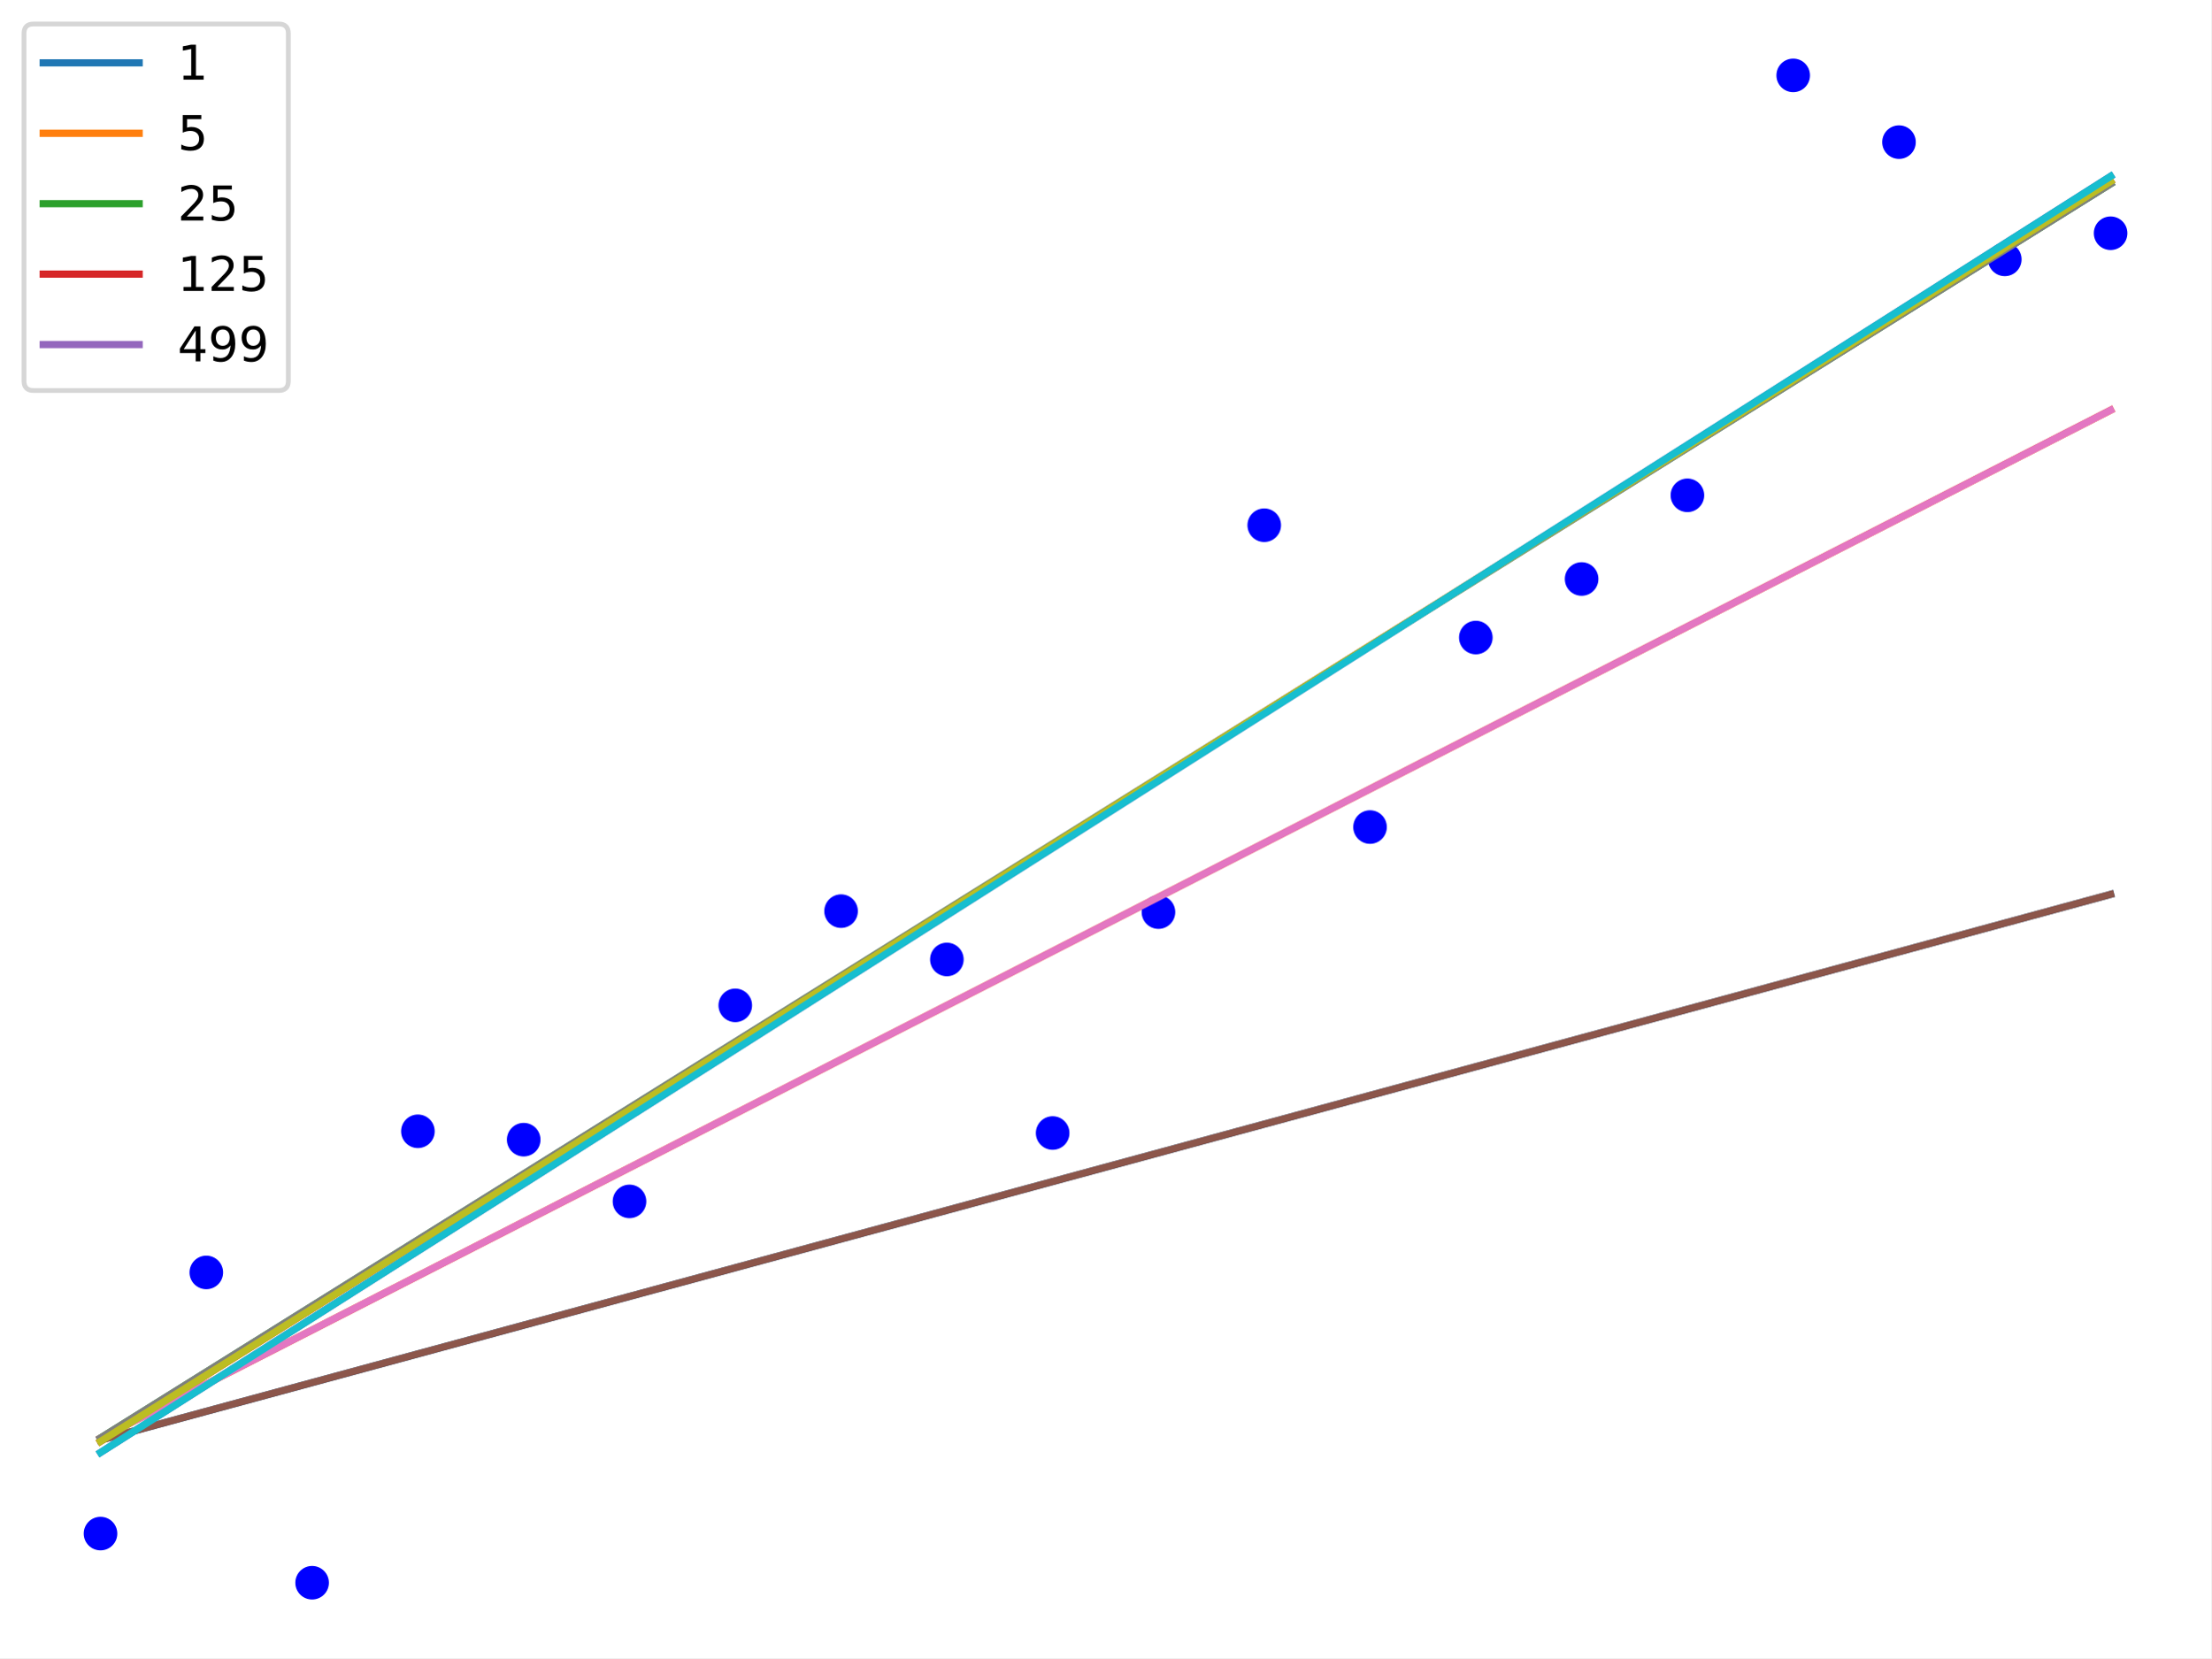
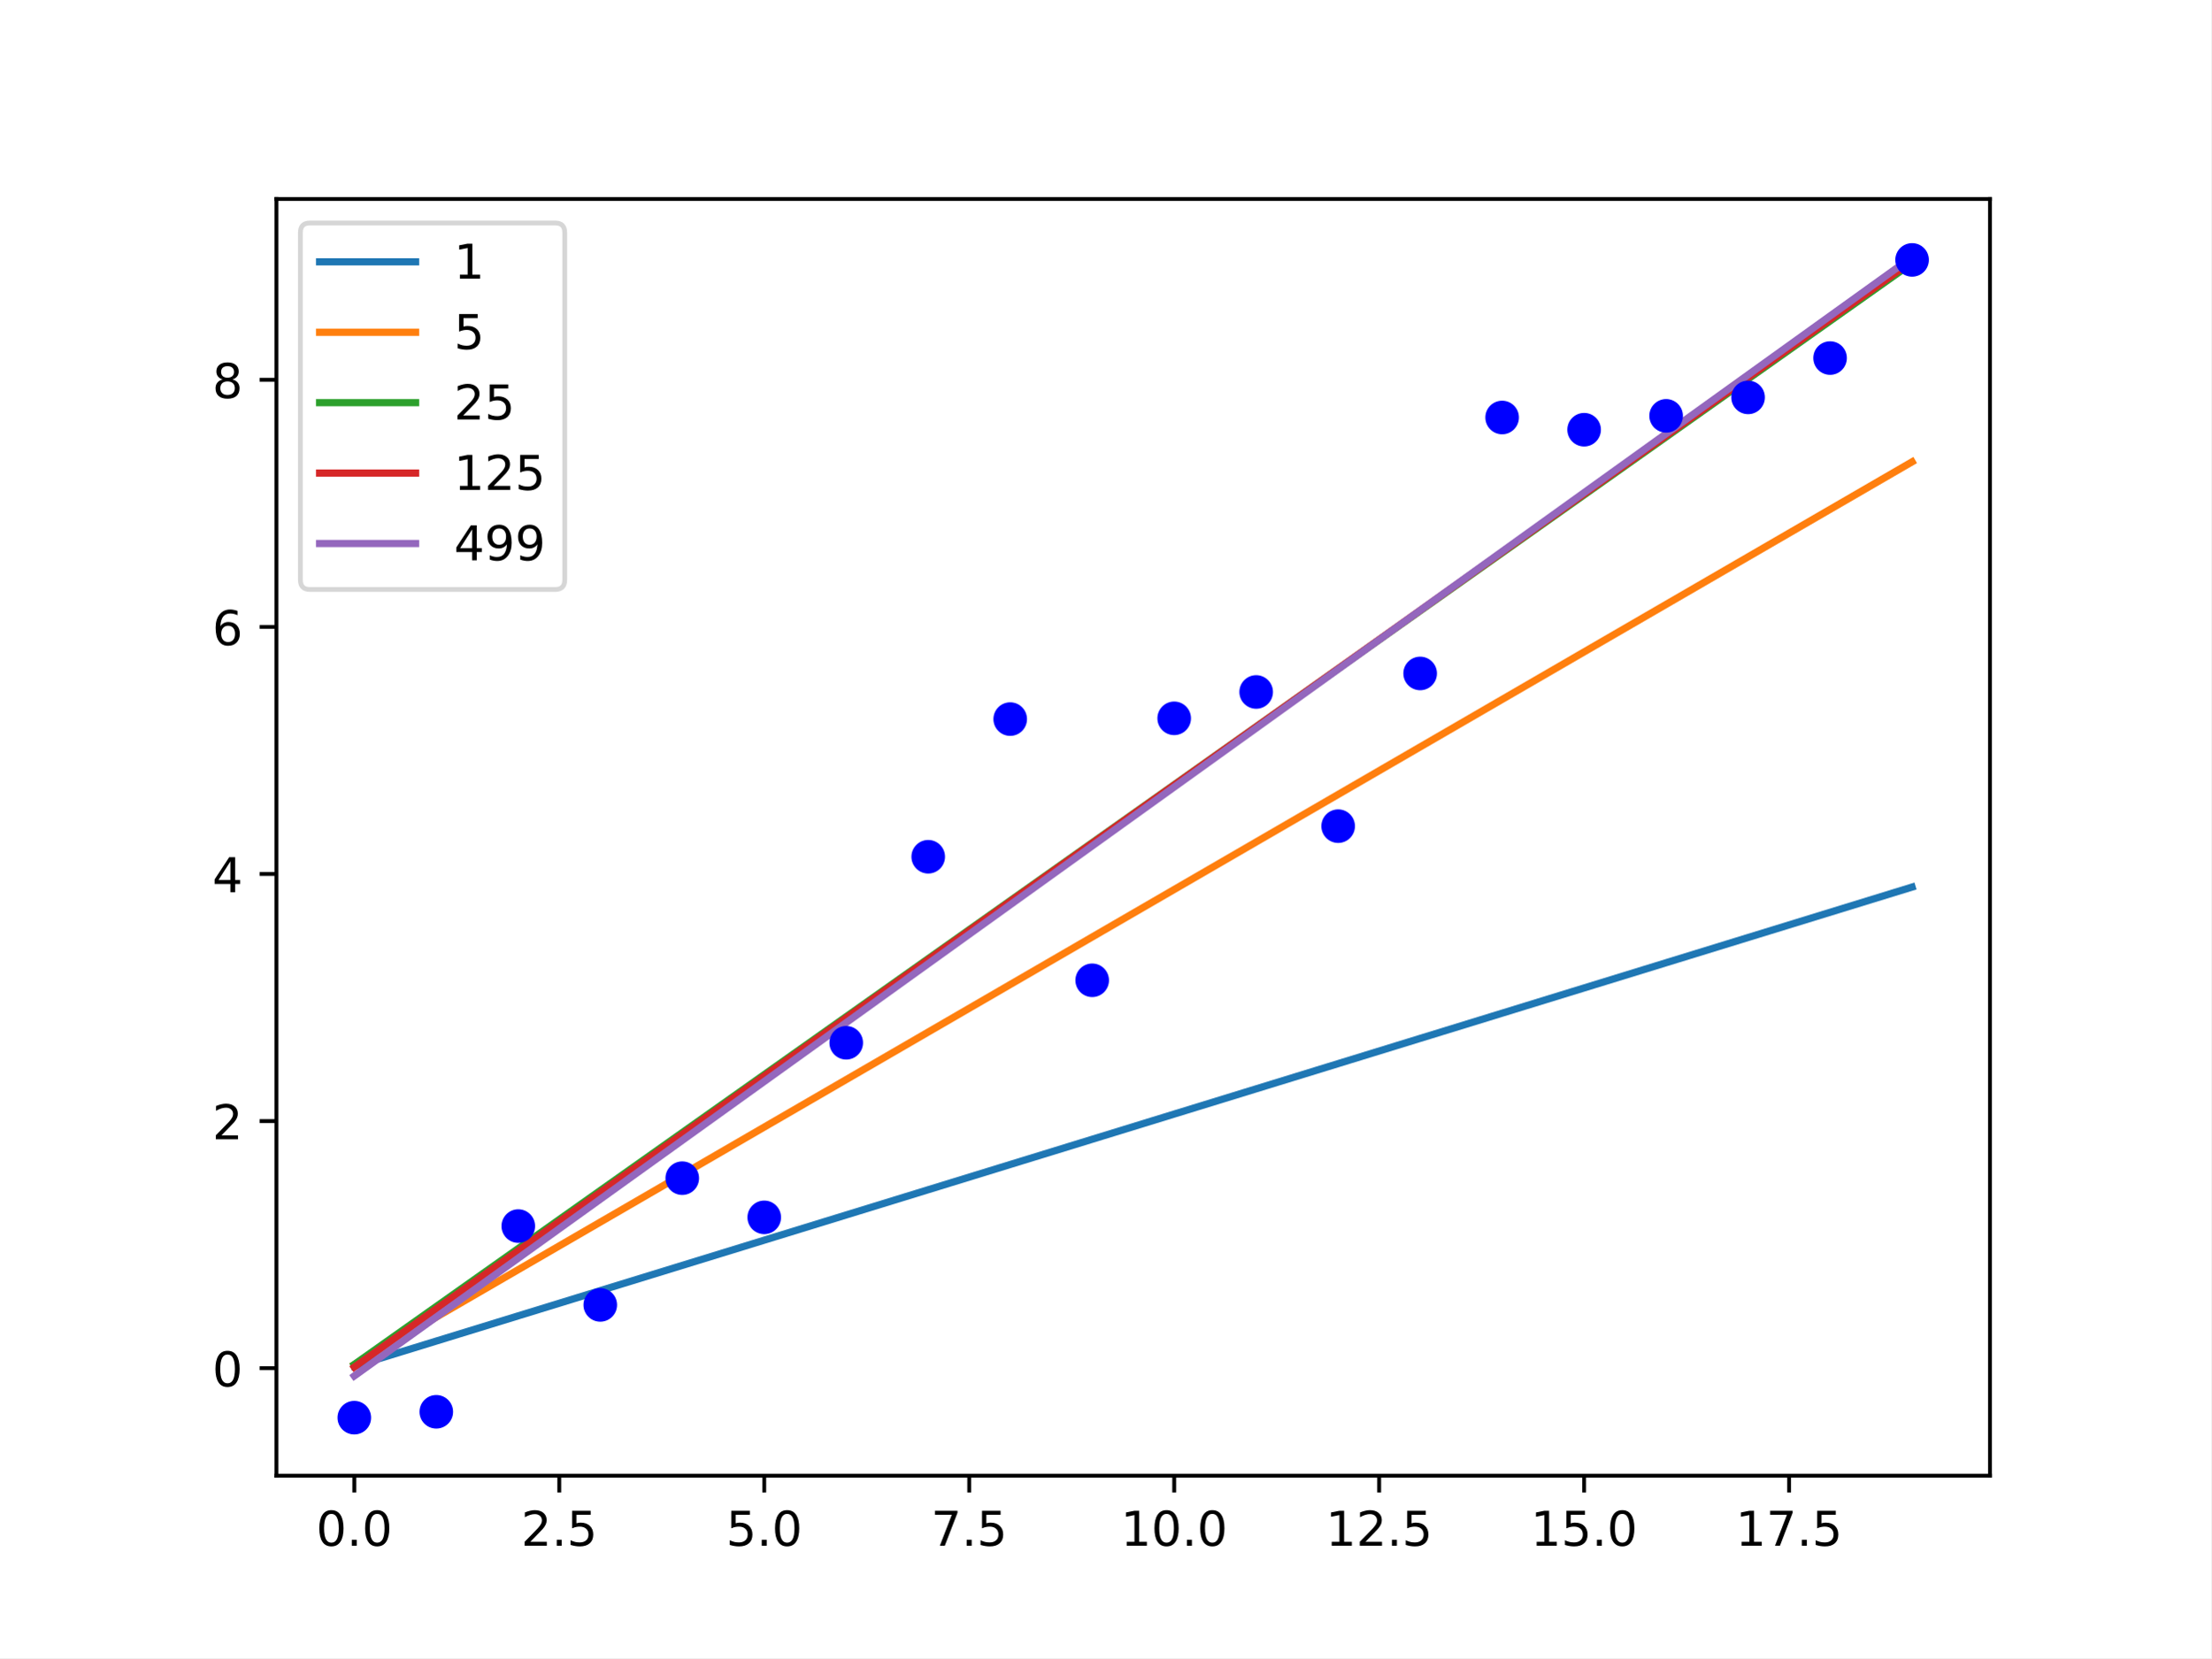
<svg xmlns="http://www.w3.org/2000/svg" xmlns:xlink="http://www.w3.org/1999/xlink" height="345.6pt" version="1.1" viewBox="0 0 460.8 345.6" width="460.8pt">
  <defs>
    <style type="text/css">
*{stroke-linecap:butt;stroke-linejoin:round;}
  </style>
  </defs>
  <g id="figure_1">
    <g id="patch_1">
      <path d="M 0 345.6  L 460.8 345.6  L 460.8 0  L 0 0  z " style="fill:#ffffff;" />
    </g>
    <g id="axes_1">
-       <g id="line2d_1">
-         <path clip-path="url(#pba8fb4d666)" d="M 20.945 300.157  L 42.993 294.17  L 65.041 288.184  L 87.089 282.197  L 109.137 276.211  L 131.185 270.225  L 153.233 264.238  L 175.28 258.252  L 197.328 252.266  L 219.376 246.279  L 241.424 240.293  L 263.472 234.307  L 285.52 228.32  L 307.567 222.334  L 329.615 216.347  L 351.663 210.361  L 373.711 204.375  L 395.759 198.388  L 417.807 192.402  L 439.855 186.416  " style="fill:none;stroke:#1f77b4;stroke-linecap:square;stroke-width:1.5;" />
-       </g>
-       <g id="line2d_2">
-         <path clip-path="url(#pba8fb4d666)" d="M 20.945 299.778  L 42.993 288.5  L 65.041 277.221  L 87.089 265.943  L 109.137 254.664  L 131.185 243.386  L 153.233 232.107  L 175.28 220.829  L 197.328 209.55  L 219.376 198.272  L 241.424 186.994  L 263.472 175.715  L 285.52 164.437  L 307.567 153.158  L 329.615 141.88  L 351.663 130.601  L 373.711 119.323  L 395.759 108.045  L 417.807 96.766  L 439.855 85.488  " style="fill:none;stroke:#ff7f0e;stroke-linecap:square;stroke-width:1.5;" />
-       </g>
-       <g id="line2d_3">
-         <path clip-path="url(#pba8fb4d666)" d="M 20.945 299.733  L 42.993 285.973  L 65.041 272.214  L 87.089 258.454  L 109.137 244.695  L 131.185 230.936  L 153.233 217.176  L 175.28 203.417  L 197.328 189.657  L 219.376 175.898  L 241.424 162.139  L 263.472 148.379  L 285.52 134.62  L 307.567 120.861  L 329.615 107.101  L 351.663 93.342  L 373.711 79.582  L 395.759 65.823  L 417.807 52.064  L 439.855 38.304  " style="fill:none;stroke:#2ca02c;stroke-linecap:square;stroke-width:1.5;" />
-       </g>
-       <g id="line2d_4">
-         <path clip-path="url(#pba8fb4d666)" d="M 20.945 300.434  L 42.993 286.612  L 65.041 272.79  L 87.089 258.969  L 109.137 245.147  L 131.185 231.325  L 153.233 217.504  L 175.28 203.682  L 197.328 189.86  L 219.376 176.039  L 241.424 162.217  L 263.472 148.395  L 285.52 134.574  L 307.567 120.752  L 329.615 106.93  L 351.663 93.109  L 373.711 79.287  L 395.759 65.465  L 417.807 51.644  L 439.855 37.822  " style="fill:none;stroke:#d62728;stroke-linecap:square;stroke-width:1.5;" />
-       </g>
-       <g id="line2d_5">
-         <path clip-path="url(#pba8fb4d666)" d="M 20.945 302.75  L 42.993 288.75  L 65.041 274.749  L 87.089 260.749  L 109.137 246.749  L 131.185 232.749  L 153.233 218.749  L 175.28 204.748  L 197.328 190.748  L 219.376 176.748  L 241.424 162.748  L 263.472 148.747  L 285.52 134.747  L 307.567 120.747  L 329.615 106.747  L 351.663 92.746  L 373.711 78.746  L 395.759 64.746  L 417.807 50.746  L 439.855 36.746  " style="fill:none;stroke:#9467bd;stroke-linecap:square;stroke-width:1.5;" />
-       </g>
-       <g id="line2d_6">
+       <g id="patch_2">
+         <path d="M 57.6 307.584  L 414.72 307.584  L 414.72 41.472  L 57.6 41.472  z " style="fill:#ffffff;" />
+       </g>
+       <g id="matplotlib.axis_1">
+         <g id="xtick_1">
+           <g id="line2d_1">
+             <defs>
+               <path d="M 0 0  L 0 3.5  " id="m701a7ab6da" style="stroke:#000000;stroke-width:0.8;" />
+             </defs>
+             <g>
+               <use style="stroke:#000000;stroke-width:0.8;" x="73.833" xlink:href="#m701a7ab6da" y="307.584" />
+             </g>
+           </g>
+           <g id="text_1">
+             <defs>
+               <path d="M 31.781 66.406  Q 24.172 66.406 20.328 58.906  Q 16.5 51.422 16.5 36.375  Q 16.5 21.391 20.328 13.891  Q 24.172 6.391 31.781 6.391  Q 39.453 6.391 43.281 13.891  Q 47.125 21.391 47.125 36.375  Q 47.125 51.422 43.281 58.906  Q 39.453 66.406 31.781 66.406  z M 31.781 74.219  Q 44.047 74.219 50.516 64.516  Q 56.984 54.828 56.984 36.375  Q 56.984 17.969 50.516 8.266  Q 44.047 -1.422 31.781 -1.422  Q 19.531 -1.422 13.062 8.266  Q 6.594 17.969 6.594 36.375  Q 6.594 54.828 13.062 64.516  Q 19.531 74.219 31.781 74.219  z " id="DejaVuSans-48" />
+               <path d="M 10.688 12.406  L 21 12.406  L 21 0  L 10.688 0  z " id="DejaVuSans-46" />
+             </defs>
+             <g transform="translate(65.88116 322.1824)scale(0.1 -0.1)">
+               <use xlink:href="#DejaVuSans-48" />
+               <use x="63.623" xlink:href="#DejaVuSans-46" />
+               <use x="95.41" xlink:href="#DejaVuSans-48" />
+             </g>
+           </g>
+         </g>
+         <g id="xtick_2">
+           <g id="line2d_2">
+             <g>
+               <use style="stroke:#000000;stroke-width:0.8;" x="116.55" xlink:href="#m701a7ab6da" y="307.584" />
+             </g>
+           </g>
+           <g id="text_2">
+             <defs>
+               <path d="M 19.188 8.297  L 53.609 8.297  L 53.609 0  L 7.328 0  L 7.328 8.297  Q 12.938 14.109 22.625 23.891  Q 32.328 33.688 34.812 36.531  Q 39.547 41.844 41.422 45.531  Q 43.312 49.219 43.312 52.781  Q 43.312 58.594 39.234 62.25  Q 35.156 65.922 28.609 65.922  Q 23.969 65.922 18.812 64.312  Q 13.672 62.703 7.812 59.422  L 7.812 69.391  Q 13.766 71.781 18.938 73  Q 24.125 74.219 28.422 74.219  Q 39.75 74.219 46.484 68.547  Q 53.219 62.891 53.219 53.422  Q 53.219 48.922 51.531 44.891  Q 49.859 40.875 45.406 35.406  Q 44.188 33.984 37.641 27.219  Q 31.109 20.453 19.188 8.297  z " id="DejaVuSans-50" />
+               <path d="M 10.797 72.906  L 49.516 72.906  L 49.516 64.594  L 19.828 64.594  L 19.828 46.734  Q 21.969 47.469 24.109 47.828  Q 26.266 48.188 28.422 48.188  Q 40.625 48.188 47.75 41.5  Q 54.891 34.812 54.891 23.391  Q 54.891 11.625 47.562 5.094  Q 40.234 -1.422 26.906 -1.422  Q 22.312 -1.422 17.547 -0.641  Q 12.797 0.141 7.719 1.703  L 7.719 11.625  Q 12.109 9.234 16.797 8.062  Q 21.484 6.891 26.703 6.891  Q 35.156 6.891 40.078 11.328  Q 45.016 15.766 45.016 23.391  Q 45.016 31 40.078 35.438  Q 35.156 39.891 26.703 39.891  Q 22.75 39.891 18.812 39.016  Q 14.891 38.141 10.797 36.281  z " id="DejaVuSans-53" />
+             </defs>
+             <g transform="translate(108.5989 322.1824)scale(0.1 -0.1)">
+               <use xlink:href="#DejaVuSans-50" />
+               <use x="63.623" xlink:href="#DejaVuSans-46" />
+               <use x="95.41" xlink:href="#DejaVuSans-53" />
+             </g>
+           </g>
+         </g>
+         <g id="xtick_3">
+           <g id="line2d_3">
+             <g>
+               <use style="stroke:#000000;stroke-width:0.8;" x="159.268" xlink:href="#m701a7ab6da" y="307.584" />
+             </g>
+           </g>
+           <g id="text_3">
+             <g transform="translate(151.3166 322.1824)scale(0.1 -0.1)">
+               <use xlink:href="#DejaVuSans-53" />
+               <use x="63.623" xlink:href="#DejaVuSans-46" />
+               <use x="95.41" xlink:href="#DejaVuSans-48" />
+             </g>
+           </g>
+         </g>
+         <g id="xtick_4">
+           <g id="line2d_4">
+             <g>
+               <use style="stroke:#000000;stroke-width:0.8;" x="201.986" xlink:href="#m701a7ab6da" y="307.584" />
+             </g>
+           </g>
+           <g id="text_4">
+             <defs>
+               <path d="M 8.203 72.906  L 55.078 72.906  L 55.078 68.703  L 28.609 0  L 18.312 0  L 43.219 64.594  L 8.203 64.594  z " id="DejaVuSans-55" />
+             </defs>
+             <g transform="translate(194.0343 322.1824)scale(0.1 -0.1)">
+               <use xlink:href="#DejaVuSans-55" />
+               <use x="63.623" xlink:href="#DejaVuSans-46" />
+               <use x="95.41" xlink:href="#DejaVuSans-53" />
+             </g>
+           </g>
+         </g>
+         <g id="xtick_5">
+           <g id="line2d_5">
+             <g>
+               <use style="stroke:#000000;stroke-width:0.8;" x="244.704" xlink:href="#m701a7ab6da" y="307.584" />
+             </g>
+           </g>
+           <g id="text_5">
+             <defs>
+               <path d="M 12.406 8.297  L 28.516 8.297  L 28.516 63.922  L 10.984 60.406  L 10.984 69.391  L 28.422 72.906  L 38.281 72.906  L 38.281 8.297  L 54.391 8.297  L 54.391 0  L 12.406 0  z " id="DejaVuSans-49" />
+             </defs>
+             <g transform="translate(233.5707 322.1824)scale(0.1 -0.1)">
+               <use xlink:href="#DejaVuSans-49" />
+               <use x="63.623" xlink:href="#DejaVuSans-48" />
+               <use x="127.246" xlink:href="#DejaVuSans-46" />
+               <use x="159.033" xlink:href="#DejaVuSans-48" />
+             </g>
+           </g>
+         </g>
+         <g id="xtick_6">
+           <g id="line2d_6">
+             <g>
+               <use style="stroke:#000000;stroke-width:0.8;" x="287.421" xlink:href="#m701a7ab6da" y="307.584" />
+             </g>
+           </g>
+           <g id="text_6">
+             <g transform="translate(276.2884 322.1824)scale(0.1 -0.1)">
+               <use xlink:href="#DejaVuSans-49" />
+               <use x="63.623" xlink:href="#DejaVuSans-50" />
+               <use x="127.246" xlink:href="#DejaVuSans-46" />
+               <use x="159.033" xlink:href="#DejaVuSans-53" />
+             </g>
+           </g>
+         </g>
+         <g id="xtick_7">
+           <g id="line2d_7">
+             <g>
+               <use style="stroke:#000000;stroke-width:0.8;" x="330.139" xlink:href="#m701a7ab6da" y="307.584" />
+             </g>
+           </g>
+           <g id="text_7">
+             <g transform="translate(319.0061 322.1824)scale(0.1 -0.1)">
+               <use xlink:href="#DejaVuSans-49" />
+               <use x="63.623" xlink:href="#DejaVuSans-53" />
+               <use x="127.246" xlink:href="#DejaVuSans-46" />
+               <use x="159.033" xlink:href="#DejaVuSans-48" />
+             </g>
+           </g>
+         </g>
+         <g id="xtick_8">
+           <g id="line2d_8">
+             <g>
+               <use style="stroke:#000000;stroke-width:0.8;" x="372.857" xlink:href="#m701a7ab6da" y="307.584" />
+             </g>
+           </g>
+           <g id="text_8">
+             <g transform="translate(361.7238 322.1824)scale(0.1 -0.1)">
+               <use xlink:href="#DejaVuSans-49" />
+               <use x="63.623" xlink:href="#DejaVuSans-55" />
+               <use x="127.246" xlink:href="#DejaVuSans-46" />
+               <use x="159.033" xlink:href="#DejaVuSans-53" />
+             </g>
+           </g>
+         </g>
+       </g>
+       <g id="matplotlib.axis_2">
+         <g id="ytick_1">
+           <g id="line2d_9">
+             <defs>
+               <path d="M 0 0  L -3.5 0  " id="m392e645722" style="stroke:#000000;stroke-width:0.8;" />
+             </defs>
+             <g>
+               <use style="stroke:#000000;stroke-width:0.8;" x="57.6" xlink:href="#m392e645722" y="285.172" />
+             </g>
+           </g>
+           <g id="text_9">
+             <g transform="translate(44.2375 288.9709)scale(0.1 -0.1)">
+               <use xlink:href="#DejaVuSans-48" />
+             </g>
+           </g>
+         </g>
+         <g id="ytick_2">
+           <g id="line2d_10">
+             <g>
+               <use style="stroke:#000000;stroke-width:0.8;" x="57.6" xlink:href="#m392e645722" y="233.668" />
+             </g>
+           </g>
+           <g id="text_10">
+             <g transform="translate(44.2375 237.4671)scale(0.1 -0.1)">
+               <use xlink:href="#DejaVuSans-50" />
+             </g>
+           </g>
+         </g>
+         <g id="ytick_3">
+           <g id="line2d_11">
+             <g>
+               <use style="stroke:#000000;stroke-width:0.8;" x="57.6" xlink:href="#m392e645722" y="182.164" />
+             </g>
+           </g>
+           <g id="text_11">
+             <defs>
+               <path d="M 37.797 64.312  L 12.891 25.391  L 37.797 25.391  z M 35.203 72.906  L 47.609 72.906  L 47.609 25.391  L 58.016 25.391  L 58.016 17.188  L 47.609 17.188  L 47.609 0  L 37.797 0  L 37.797 17.188  L 4.891 17.188  L 4.891 26.703  z " id="DejaVuSans-52" />
+             </defs>
+             <g transform="translate(44.2375 185.9632)scale(0.1 -0.1)">
+               <use xlink:href="#DejaVuSans-52" />
+             </g>
+           </g>
+         </g>
+         <g id="ytick_4">
+           <g id="line2d_12">
+             <g>
+               <use style="stroke:#000000;stroke-width:0.8;" x="57.6" xlink:href="#m392e645722" y="130.66" />
+             </g>
+           </g>
+           <g id="text_12">
+             <defs>
+               <path d="M 33.016 40.375  Q 26.375 40.375 22.484 35.828  Q 18.609 31.297 18.609 23.391  Q 18.609 15.531 22.484 10.953  Q 26.375 6.391 33.016 6.391  Q 39.656 6.391 43.531 10.953  Q 47.406 15.531 47.406 23.391  Q 47.406 31.297 43.531 35.828  Q 39.656 40.375 33.016 40.375  z M 52.594 71.297  L 52.594 62.312  Q 48.875 64.062 45.094 64.984  Q 41.312 65.922 37.594 65.922  Q 27.828 65.922 22.672 59.328  Q 17.531 52.734 16.797 39.406  Q 19.672 43.656 24.016 45.922  Q 28.375 48.188 33.594 48.188  Q 44.578 48.188 50.953 41.516  Q 57.328 34.859 57.328 23.391  Q 57.328 12.156 50.688 5.359  Q 44.047 -1.422 33.016 -1.422  Q 20.359 -1.422 13.672 8.266  Q 6.984 17.969 6.984 36.375  Q 6.984 53.656 15.188 63.938  Q 23.391 74.219 37.203 74.219  Q 40.922 74.219 44.703 73.484  Q 48.484 72.75 52.594 71.297  z " id="DejaVuSans-54" />
+             </defs>
+             <g transform="translate(44.2375 134.4594)scale(0.1 -0.1)">
+               <use xlink:href="#DejaVuSans-54" />
+             </g>
+           </g>
+         </g>
+         <g id="ytick_5">
+           <g id="line2d_13">
+             <g>
+               <use style="stroke:#000000;stroke-width:0.8;" x="57.6" xlink:href="#m392e645722" y="79.156" />
+             </g>
+           </g>
+           <g id="text_13">
+             <defs>
+               <path d="M 31.781 34.625  Q 24.75 34.625 20.719 30.859  Q 16.703 27.094 16.703 20.516  Q 16.703 13.922 20.719 10.156  Q 24.75 6.391 31.781 6.391  Q 38.812 6.391 42.859 10.172  Q 46.922 13.969 46.922 20.516  Q 46.922 27.094 42.891 30.859  Q 38.875 34.625 31.781 34.625  z M 21.922 38.812  Q 15.578 40.375 12.031 44.719  Q 8.5 49.078 8.5 55.328  Q 8.5 64.062 14.719 69.141  Q 20.953 74.219 31.781 74.219  Q 42.672 74.219 48.875 69.141  Q 55.078 64.062 55.078 55.328  Q 55.078 49.078 51.531 44.719  Q 48 40.375 41.703 38.812  Q 48.828 37.156 52.797 32.312  Q 56.781 27.484 56.781 20.516  Q 56.781 9.906 50.312 4.234  Q 43.844 -1.422 31.781 -1.422  Q 19.734 -1.422 13.25 4.234  Q 6.781 9.906 6.781 20.516  Q 6.781 27.484 10.781 32.312  Q 14.797 37.156 21.922 38.812  z M 18.312 54.391  Q 18.312 48.734 21.844 45.562  Q 25.391 42.391 31.781 42.391  Q 38.141 42.391 41.719 45.562  Q 45.312 48.734 45.312 54.391  Q 45.312 60.062 41.719 63.234  Q 38.141 66.406 31.781 66.406  Q 25.391 66.406 21.844 63.234  Q 18.312 60.062 18.312 54.391  z " id="DejaVuSans-56" />
+             </defs>
+             <g transform="translate(44.2375 82.95553)scale(0.1 -0.1)">
+               <use xlink:href="#DejaVuSans-56" />
+             </g>
+           </g>
+         </g>
+       </g>
+       <g id="line2d_14">
+         <path clip-path="url(#paa6bd0376a)" d="M 73.833 284.778  L 90.92 279.521  L 108.007 274.264  L 125.094 269.006  L 142.181 263.749  L 159.268 258.492  L 176.355 253.234  L 193.442 247.977  L 210.529 242.72  L 227.616 237.463  L 244.704 232.205  L 261.791 226.948  L 278.878 221.691  L 295.965 216.433  L 313.052 211.176  L 330.139 205.919  L 347.226 200.662  L 364.313 195.404  L 381.4 190.147  L 398.487 184.89  " style="fill:none;stroke:#1f77b4;stroke-linecap:square;stroke-width:1.5;" />
+       </g>
+       <g id="line2d_15">
+         <path clip-path="url(#paa6bd0376a)" d="M 73.833 284.443  L 90.92 274.538  L 108.007 264.634  L 125.094 254.729  L 142.181 244.824  L 159.268 234.92  L 176.355 225.015  L 193.442 215.11  L 210.529 205.205  L 227.616 195.301  L 244.704 185.396  L 261.791 175.491  L 278.878 165.586  L 295.965 155.682  L 313.052 145.777  L 330.139 135.872  L 347.226 125.968  L 364.313 116.063  L 381.4 106.158  L 398.487 96.253  " style="fill:none;stroke:#ff7f0e;stroke-linecap:square;stroke-width:1.5;" />
+       </g>
+       <g id="line2d_16">
+         <path clip-path="url(#paa6bd0376a)" d="M 73.833 284.391  L 90.92 272.309  L 108.007 260.226  L 125.094 248.143  L 142.181 236.061  L 159.268 223.978  L 176.355 211.896  L 193.442 199.813  L 210.529 187.73  L 227.616 175.648  L 244.704 163.565  L 261.791 151.482  L 278.878 139.4  L 295.965 127.317  L 313.052 115.234  L 330.139 103.152  L 347.226 91.069  L 364.313 78.986  L 381.4 66.904  L 398.487 54.821  " style="fill:none;stroke:#2ca02c;stroke-linecap:square;stroke-width:1.5;" />
+       </g>
+       <g id="line2d_17">
+         <path clip-path="url(#paa6bd0376a)" d="M 73.833 284.949  L 90.92 272.816  L 108.007 260.684  L 125.094 248.551  L 142.181 236.418  L 159.268 224.285  L 176.355 212.152  L 193.442 200.019  L 210.529 187.886  L 227.616 175.753  L 244.704 163.62  L 261.791 151.488  L 278.878 139.355  L 295.965 127.222  L 313.052 115.089  L 330.139 102.956  L 347.226 90.823  L 364.313 78.69  L 381.4 66.557  L 398.487 54.424  " style="fill:none;stroke:#d62728;stroke-linecap:square;stroke-width:1.5;" />
+       </g>
+       <g id="line2d_18">
+         <path clip-path="url(#paa6bd0376a)" d="M 73.833 286.792  L 90.92 274.517  L 108.007 262.242  L 125.094 249.967  L 142.181 237.692  L 159.268 225.417  L 176.355 213.143  L 193.442 200.868  L 210.529 188.593  L 227.616 176.318  L 244.704 164.043  L 261.791 151.768  L 278.878 139.493  L 295.965 127.218  L 313.052 114.943  L 330.139 102.668  L 347.226 90.393  L 364.313 78.118  L 381.4 65.843  L 398.487 53.568  " style="fill:none;stroke:#9467bd;stroke-linecap:square;stroke-width:1.5;" />
+       </g>
+       <g id="line2d_19">
        <defs>
-           <path d="M 0 3  C 0.796 3 1.559 2.684 2.121 2.121  C 2.684 1.559 3 0.796 3 0  C 3 -0.796 2.684 -1.559 2.121 -2.121  C 1.559 -2.684 0.796 -3 0 -3  C -0.796 -3 -1.559 -2.684 -2.121 -2.121  C -2.684 -1.559 -3 -0.796 -3 0  C -3 0.796 -2.684 1.559 -2.121 2.121  C -1.559 2.684 -0.796 3 0 3  z " id="m74b6a585a4" style="stroke:#0000ff;" />
+           <path d="M 0 3  C 0.796 3 1.559 2.684 2.121 2.121  C 2.684 1.559 3 0.796 3 0  C 3 -0.796 2.684 -1.559 2.121 -2.121  C 1.559 -2.684 0.796 -3 0 -3  C -0.796 -3 -1.559 -2.684 -2.121 -2.121  C -2.684 -1.559 -3 -0.796 -3 0  C -3 0.796 -2.684 1.559 -2.121 2.121  C -1.559 2.684 -0.796 3 0 3  z " id="m22cb5191da" style="stroke:#0000ff;" />
        </defs>
-         <g clip-path="url(#pba8fb4d666)">
-           <use style="fill:#0000ff;stroke:#0000ff;" x="20.945" xlink:href="#m74b6a585a4" y="319.645" />
-           <use style="fill:#0000ff;stroke:#0000ff;" x="42.993" xlink:href="#m74b6a585a4" y="265.217" />
-           <use style="fill:#0000ff;stroke:#0000ff;" x="65.041" xlink:href="#m74b6a585a4" y="329.891" />
-           <use style="fill:#0000ff;stroke:#0000ff;" x="87.089" xlink:href="#m74b6a585a4" y="235.798" />
-           <use style="fill:#0000ff;stroke:#0000ff;" x="109.137" xlink:href="#m74b6a585a4" y="237.544" />
-           <use style="fill:#0000ff;stroke:#0000ff;" x="131.185" xlink:href="#m74b6a585a4" y="250.412" />
-           <use style="fill:#0000ff;stroke:#0000ff;" x="153.233" xlink:href="#m74b6a585a4" y="209.547" />
-           <use style="fill:#0000ff;stroke:#0000ff;" x="175.28" xlink:href="#m74b6a585a4" y="189.911" />
-           <use style="fill:#0000ff;stroke:#0000ff;" x="197.328" xlink:href="#m74b6a585a4" y="199.982" />
-           <use style="fill:#0000ff;stroke:#0000ff;" x="219.376" xlink:href="#m74b6a585a4" y="236.159" />
-           <use style="fill:#0000ff;stroke:#0000ff;" x="241.424" xlink:href="#m74b6a585a4" y="190.11" />
-           <use style="fill:#0000ff;stroke:#0000ff;" x="263.472" xlink:href="#m74b6a585a4" y="109.471" />
-           <use style="fill:#0000ff;stroke:#0000ff;" x="285.52" xlink:href="#m74b6a585a4" y="172.385" />
-           <use style="fill:#0000ff;stroke:#0000ff;" x="307.567" xlink:href="#m74b6a585a4" y="132.885" />
-           <use style="fill:#0000ff;stroke:#0000ff;" x="329.615" xlink:href="#m74b6a585a4" y="120.679" />
-           <use style="fill:#0000ff;stroke:#0000ff;" x="351.663" xlink:href="#m74b6a585a4" y="103.236" />
-           <use style="fill:#0000ff;stroke:#0000ff;" x="373.711" xlink:href="#m74b6a585a4" y="15.709" />
-           <use style="fill:#0000ff;stroke:#0000ff;" x="395.759" xlink:href="#m74b6a585a4" y="29.622" />
-           <use style="fill:#0000ff;stroke:#0000ff;" x="417.807" xlink:href="#m74b6a585a4" y="54.059" />
-           <use style="fill:#0000ff;stroke:#0000ff;" x="439.855" xlink:href="#m74b6a585a4" y="48.611" />
-         </g>
-       </g>
-       <g id="line2d_7">
-         <path clip-path="url(#pba8fb4d666)" d="M 20.945 300.157  L 42.993 294.17  L 65.041 288.184  L 87.089 282.197  L 109.137 276.211  L 131.185 270.225  L 153.233 264.238  L 175.28 258.252  L 197.328 252.266  L 219.376 246.279  L 241.424 240.293  L 263.472 234.307  L 285.52 228.32  L 307.567 222.334  L 329.615 216.347  L 351.663 210.361  L 373.711 204.375  L 395.759 198.388  L 417.807 192.402  L 439.855 186.416  " style="fill:none;stroke:#8c564b;stroke-linecap:square;stroke-width:1.5;" />
-       </g>
-       <g id="line2d_8">
-         <path clip-path="url(#pba8fb4d666)" d="M 20.945 299.778  L 42.993 288.5  L 65.041 277.221  L 87.089 265.943  L 109.137 254.664  L 131.185 243.386  L 153.233 232.107  L 175.28 220.829  L 197.328 209.55  L 219.376 198.272  L 241.424 186.994  L 263.472 175.715  L 285.52 164.437  L 307.567 153.158  L 329.615 141.88  L 351.663 130.601  L 373.711 119.323  L 395.759 108.045  L 417.807 96.766  L 439.855 85.488  " style="fill:none;stroke:#e377c2;stroke-linecap:square;stroke-width:1.5;" />
-       </g>
-       <g id="line2d_9">
-         <path clip-path="url(#pba8fb4d666)" d="M 20.945 299.733  L 42.993 285.973  L 65.041 272.214  L 87.089 258.454  L 109.137 244.695  L 131.185 230.936  L 153.233 217.176  L 175.28 203.417  L 197.328 189.657  L 219.376 175.898  L 241.424 162.139  L 263.472 148.379  L 285.52 134.62  L 307.567 120.861  L 329.615 107.101  L 351.663 93.342  L 373.711 79.582  L 395.759 65.823  L 417.807 52.064  L 439.855 38.304  " style="fill:none;stroke:#7f7f7f;stroke-linecap:square;stroke-width:1.5;" />
-       </g>
-       <g id="line2d_10">
-         <path clip-path="url(#pba8fb4d666)" d="M 20.945 300.434  L 42.993 286.612  L 65.041 272.79  L 87.089 258.969  L 109.137 245.147  L 131.185 231.325  L 153.233 217.504  L 175.28 203.682  L 197.328 189.86  L 219.376 176.039  L 241.424 162.217  L 263.472 148.395  L 285.52 134.574  L 307.567 120.752  L 329.615 106.93  L 351.663 93.109  L 373.711 79.287  L 395.759 65.465  L 417.807 51.644  L 439.855 37.822  " style="fill:none;stroke:#bcbd22;stroke-linecap:square;stroke-width:1.5;" />
-       </g>
-       <g id="line2d_11">
-         <path clip-path="url(#pba8fb4d666)" d="M 20.945 302.75  L 42.993 288.75  L 65.041 274.749  L 87.089 260.749  L 109.137 246.749  L 131.185 232.749  L 153.233 218.749  L 175.28 204.748  L 197.328 190.748  L 219.376 176.748  L 241.424 162.748  L 263.472 148.747  L 285.52 134.747  L 307.567 120.747  L 329.615 106.747  L 351.663 92.746  L 373.711 78.746  L 395.759 64.746  L 417.807 50.746  L 439.855 36.746  " style="fill:none;stroke:#17becf;stroke-linecap:square;stroke-width:1.5;" />
+         <g clip-path="url(#paa6bd0376a)">
+           <use style="fill:#0000ff;stroke:#0000ff;" x="73.833" xlink:href="#m22cb5191da" y="295.488" />
+           <use style="fill:#0000ff;stroke:#0000ff;" x="90.92" xlink:href="#m22cb5191da" y="294.264" />
+           <use style="fill:#0000ff;stroke:#0000ff;" x="108.007" xlink:href="#m22cb5191da" y="255.556" />
+           <use style="fill:#0000ff;stroke:#0000ff;" x="125.094" xlink:href="#m22cb5191da" y="271.984" />
+           <use style="fill:#0000ff;stroke:#0000ff;" x="142.181" xlink:href="#m22cb5191da" y="245.572" />
+           <use style="fill:#0000ff;stroke:#0000ff;" x="159.268" xlink:href="#m22cb5191da" y="253.738" />
+           <use style="fill:#0000ff;stroke:#0000ff;" x="176.355" xlink:href="#m22cb5191da" y="217.346" />
+           <use style="fill:#0000ff;stroke:#0000ff;" x="193.442" xlink:href="#m22cb5191da" y="178.573" />
+           <use style="fill:#0000ff;stroke:#0000ff;" x="210.529" xlink:href="#m22cb5191da" y="149.88" />
+           <use style="fill:#0000ff;stroke:#0000ff;" x="227.616" xlink:href="#m22cb5191da" y="204.325" />
+           <use style="fill:#0000ff;stroke:#0000ff;" x="244.704" xlink:href="#m22cb5191da" y="149.719" />
+           <use style="fill:#0000ff;stroke:#0000ff;" x="261.791" xlink:href="#m22cb5191da" y="144.227" />
+           <use style="fill:#0000ff;stroke:#0000ff;" x="278.878" xlink:href="#m22cb5191da" y="172.197" />
+           <use style="fill:#0000ff;stroke:#0000ff;" x="295.965" xlink:href="#m22cb5191da" y="140.365" />
+           <use style="fill:#0000ff;stroke:#0000ff;" x="313.052" xlink:href="#m22cb5191da" y="87.014" />
+           <use style="fill:#0000ff;stroke:#0000ff;" x="330.139" xlink:href="#m22cb5191da" y="89.563" />
+           <use style="fill:#0000ff;stroke:#0000ff;" x="347.226" xlink:href="#m22cb5191da" y="86.671" />
+           <use style="fill:#0000ff;stroke:#0000ff;" x="364.313" xlink:href="#m22cb5191da" y="82.824" />
+           <use style="fill:#0000ff;stroke:#0000ff;" x="381.4" xlink:href="#m22cb5191da" y="74.623" />
+           <use style="fill:#0000ff;stroke:#0000ff;" x="398.487" xlink:href="#m22cb5191da" y="54.168" />
+         </g>
+       </g>
+       <g id="patch_3">
+         <path d="M 57.6 307.584  L 57.6 41.472  " style="fill:none;stroke:#000000;stroke-linecap:square;stroke-linejoin:miter;stroke-width:0.8;" />
+       </g>
+       <g id="patch_4">
+         <path d="M 414.72 307.584  L 414.72 41.472  " style="fill:none;stroke:#000000;stroke-linecap:square;stroke-linejoin:miter;stroke-width:0.8;" />
+       </g>
+       <g id="patch_5">
+         <path d="M 57.6 307.584  L 414.72 307.584  " style="fill:none;stroke:#000000;stroke-linecap:square;stroke-linejoin:miter;stroke-width:0.8;" />
+       </g>
+       <g id="patch_6">
+         <path d="M 57.6 41.472  L 414.72 41.472  " style="fill:none;stroke:#000000;stroke-linecap:square;stroke-linejoin:miter;stroke-width:0.8;" />
      </g>
      <g id="legend_1">
-         <g id="patch_2">
-           <path d="M 7 81.391  L 58.087 81.391  Q 60.087 81.391 60.087 79.391  L 60.087 7  Q 60.087 5 58.087 5  L 7 5  Q 5 5 5 7  L 5 79.391  Q 5 81.391 7 81.391  z " style="fill:#ffffff;opacity:0.8;stroke:#cccccc;stroke-linejoin:miter;" />
-         </g>
-         <g id="line2d_12">
-           <path d="M 9 13.098  L 29 13.098  " style="fill:none;stroke:#1f77b4;stroke-linecap:square;stroke-width:1.5;" />
-         </g>
-         <g id="line2d_13" />
-         <g id="text_1">
-           <defs>
-             <path d="M 12.406 8.297  L 28.516 8.297  L 28.516 63.922  L 10.984 60.406  L 10.984 69.391  L 28.422 72.906  L 38.281 72.906  L 38.281 8.297  L 54.391 8.297  L 54.391 0  L 12.406 0  z " id="DejaVuSans-49" />
-           </defs>
-           <g transform="translate(37 16.59844)scale(0.1 -0.1)">
+         <g id="patch_7">
+           <path d="M 64.6 122.863  L 115.688 122.863  Q 117.688 122.863 117.688 120.863  L 117.688 48.472  Q 117.688 46.472 115.688 46.472  L 64.6 46.472  Q 62.6 46.472 62.6 48.472  L 62.6 120.863  Q 62.6 122.863 64.6 122.863  z " style="fill:#ffffff;opacity:0.8;stroke:#cccccc;stroke-linejoin:miter;" />
+         </g>
+         <g id="line2d_20">
+           <path d="M 66.6 54.57  L 86.6 54.57  " style="fill:none;stroke:#1f77b4;stroke-linecap:square;stroke-width:1.5;" />
+         </g>
+         <g id="line2d_21" />
+         <g id="text_14">
+           <g transform="translate(94.6 58.07044)scale(0.1 -0.1)">
            <use xlink:href="#DejaVuSans-49" />
          </g>
        </g>
-         <g id="line2d_14">
-           <path d="M 9 27.777  L 29 27.777  " style="fill:none;stroke:#ff7f0e;stroke-linecap:square;stroke-width:1.5;" />
-         </g>
-         <g id="line2d_15" />
-         <g id="text_2">
-           <defs>
-             <path d="M 10.797 72.906  L 49.516 72.906  L 49.516 64.594  L 19.828 64.594  L 19.828 46.734  Q 21.969 47.469 24.109 47.828  Q 26.266 48.188 28.422 48.188  Q 40.625 48.188 47.75 41.5  Q 54.891 34.812 54.891 23.391  Q 54.891 11.625 47.562 5.094  Q 40.234 -1.422 26.906 -1.422  Q 22.312 -1.422 17.547 -0.641  Q 12.797 0.141 7.719 1.703  L 7.719 11.625  Q 12.109 9.234 16.797 8.062  Q 21.484 6.891 26.703 6.891  Q 35.156 6.891 40.078 11.328  Q 45.016 15.766 45.016 23.391  Q 45.016 31 40.078 35.438  Q 35.156 39.891 26.703 39.891  Q 22.75 39.891 18.812 39.016  Q 14.891 38.141 10.797 36.281  z " id="DejaVuSans-53" />
-           </defs>
-           <g transform="translate(37 31.27656)scale(0.1 -0.1)">
+         <g id="line2d_22">
+           <path d="M 66.6 69.249  L 86.6 69.249  " style="fill:none;stroke:#ff7f0e;stroke-linecap:square;stroke-width:1.5;" />
+         </g>
+         <g id="line2d_23" />
+         <g id="text_15">
+           <g transform="translate(94.6 72.74856)scale(0.1 -0.1)">
            <use xlink:href="#DejaVuSans-53" />
          </g>
        </g>
-         <g id="line2d_16">
-           <path d="M 9 42.455  L 29 42.455  " style="fill:none;stroke:#2ca02c;stroke-linecap:square;stroke-width:1.5;" />
-         </g>
-         <g id="line2d_17" />
-         <g id="text_3">
-           <defs>
-             <path d="M 19.188 8.297  L 53.609 8.297  L 53.609 0  L 7.328 0  L 7.328 8.297  Q 12.938 14.109 22.625 23.891  Q 32.328 33.688 34.812 36.531  Q 39.547 41.844 41.422 45.531  Q 43.312 49.219 43.312 52.781  Q 43.312 58.594 39.234 62.25  Q 35.156 65.922 28.609 65.922  Q 23.969 65.922 18.812 64.312  Q 13.672 62.703 7.812 59.422  L 7.812 69.391  Q 13.766 71.781 18.938 73  Q 24.125 74.219 28.422 74.219  Q 39.75 74.219 46.484 68.547  Q 53.219 62.891 53.219 53.422  Q 53.219 48.922 51.531 44.891  Q 49.859 40.875 45.406 35.406  Q 44.188 33.984 37.641 27.219  Q 31.109 20.453 19.188 8.297  z " id="DejaVuSans-50" />
-           </defs>
-           <g transform="translate(37 45.95469)scale(0.1 -0.1)">
+         <g id="line2d_24">
+           <path d="M 66.6 83.927  L 86.6 83.927  " style="fill:none;stroke:#2ca02c;stroke-linecap:square;stroke-width:1.5;" />
+         </g>
+         <g id="line2d_25" />
+         <g id="text_16">
+           <g transform="translate(94.6 87.42669)scale(0.1 -0.1)">
            <use xlink:href="#DejaVuSans-50" />
            <use x="63.623" xlink:href="#DejaVuSans-53" />
          </g>
        </g>
-         <g id="line2d_18">
-           <path d="M 9 57.133  L 29 57.133  " style="fill:none;stroke:#d62728;stroke-linecap:square;stroke-width:1.5;" />
-         </g>
-         <g id="line2d_19" />
-         <g id="text_4">
-           <g transform="translate(37 60.63281)scale(0.1 -0.1)">
+         <g id="line2d_26">
+           <path d="M 66.6 98.605  L 86.6 98.605  " style="fill:none;stroke:#d62728;stroke-linecap:square;stroke-width:1.5;" />
+         </g>
+         <g id="line2d_27" />
+         <g id="text_17">
+           <g transform="translate(94.6 102.1048)scale(0.1 -0.1)">
            <use xlink:href="#DejaVuSans-49" />
            <use x="63.623" xlink:href="#DejaVuSans-50" />
            <use x="127.246" xlink:href="#DejaVuSans-53" />
          </g>
        </g>
-         <g id="line2d_20">
-           <path d="M 9 71.811  L 29 71.811  " style="fill:none;stroke:#9467bd;stroke-linecap:square;stroke-width:1.5;" />
-         </g>
-         <g id="line2d_21" />
-         <g id="text_5">
+         <g id="line2d_28">
+           <path d="M 66.6 113.283  L 86.6 113.283  " style="fill:none;stroke:#9467bd;stroke-linecap:square;stroke-width:1.5;" />
+         </g>
+         <g id="line2d_29" />
+         <g id="text_18">
          <defs>
-             <path d="M 37.797 64.312  L 12.891 25.391  L 37.797 25.391  z M 35.203 72.906  L 47.609 72.906  L 47.609 25.391  L 58.016 25.391  L 58.016 17.188  L 47.609 17.188  L 47.609 0  L 37.797 0  L 37.797 17.188  L 4.891 17.188  L 4.891 26.703  z " id="DejaVuSans-52" />
            <path d="M 10.984 1.516  L 10.984 10.5  Q 14.703 8.734 18.5 7.812  Q 22.312 6.891 25.984 6.891  Q 35.75 6.891 40.891 13.453  Q 46.047 20.016 46.781 33.406  Q 43.953 29.203 39.594 26.953  Q 35.25 24.703 29.984 24.703  Q 19.047 24.703 12.672 31.312  Q 6.297 37.938 6.297 49.422  Q 6.297 60.641 12.938 67.422  Q 19.578 74.219 30.609 74.219  Q 43.266 74.219 49.922 64.516  Q 56.594 54.828 56.594 36.375  Q 56.594 19.141 48.406 8.859  Q 40.234 -1.422 26.422 -1.422  Q 22.703 -1.422 18.891 -0.688  Q 15.094 0.047 10.984 1.516  z M 30.609 32.422  Q 37.25 32.422 41.125 36.953  Q 45.016 41.5 45.016 49.422  Q 45.016 57.281 41.125 61.844  Q 37.25 66.406 30.609 66.406  Q 23.969 66.406 20.094 61.844  Q 16.219 57.281 16.219 49.422  Q 16.219 41.5 20.094 36.953  Q 23.969 32.422 30.609 32.422  z " id="DejaVuSans-57" />
          </defs>
-           <g transform="translate(37 75.31094)scale(0.1 -0.1)">
+           <g transform="translate(94.6 116.7829)scale(0.1 -0.1)">
            <use xlink:href="#DejaVuSans-52" />
            <use x="63.623" xlink:href="#DejaVuSans-57" />
            <use x="127.246" xlink:href="#DejaVuSans-57" />
          </g>
        </g>
      </g>
    </g>
  </g>
  <defs>
-     <clipPath id="pba8fb4d666">
-       <rect height="345.6" width="460.8" x="0" y="0" />
+     <clipPath id="paa6bd0376a">
+       <rect height="266.112" width="357.12" x="57.6" y="41.472" />
    </clipPath>
  </defs>
</svg>
